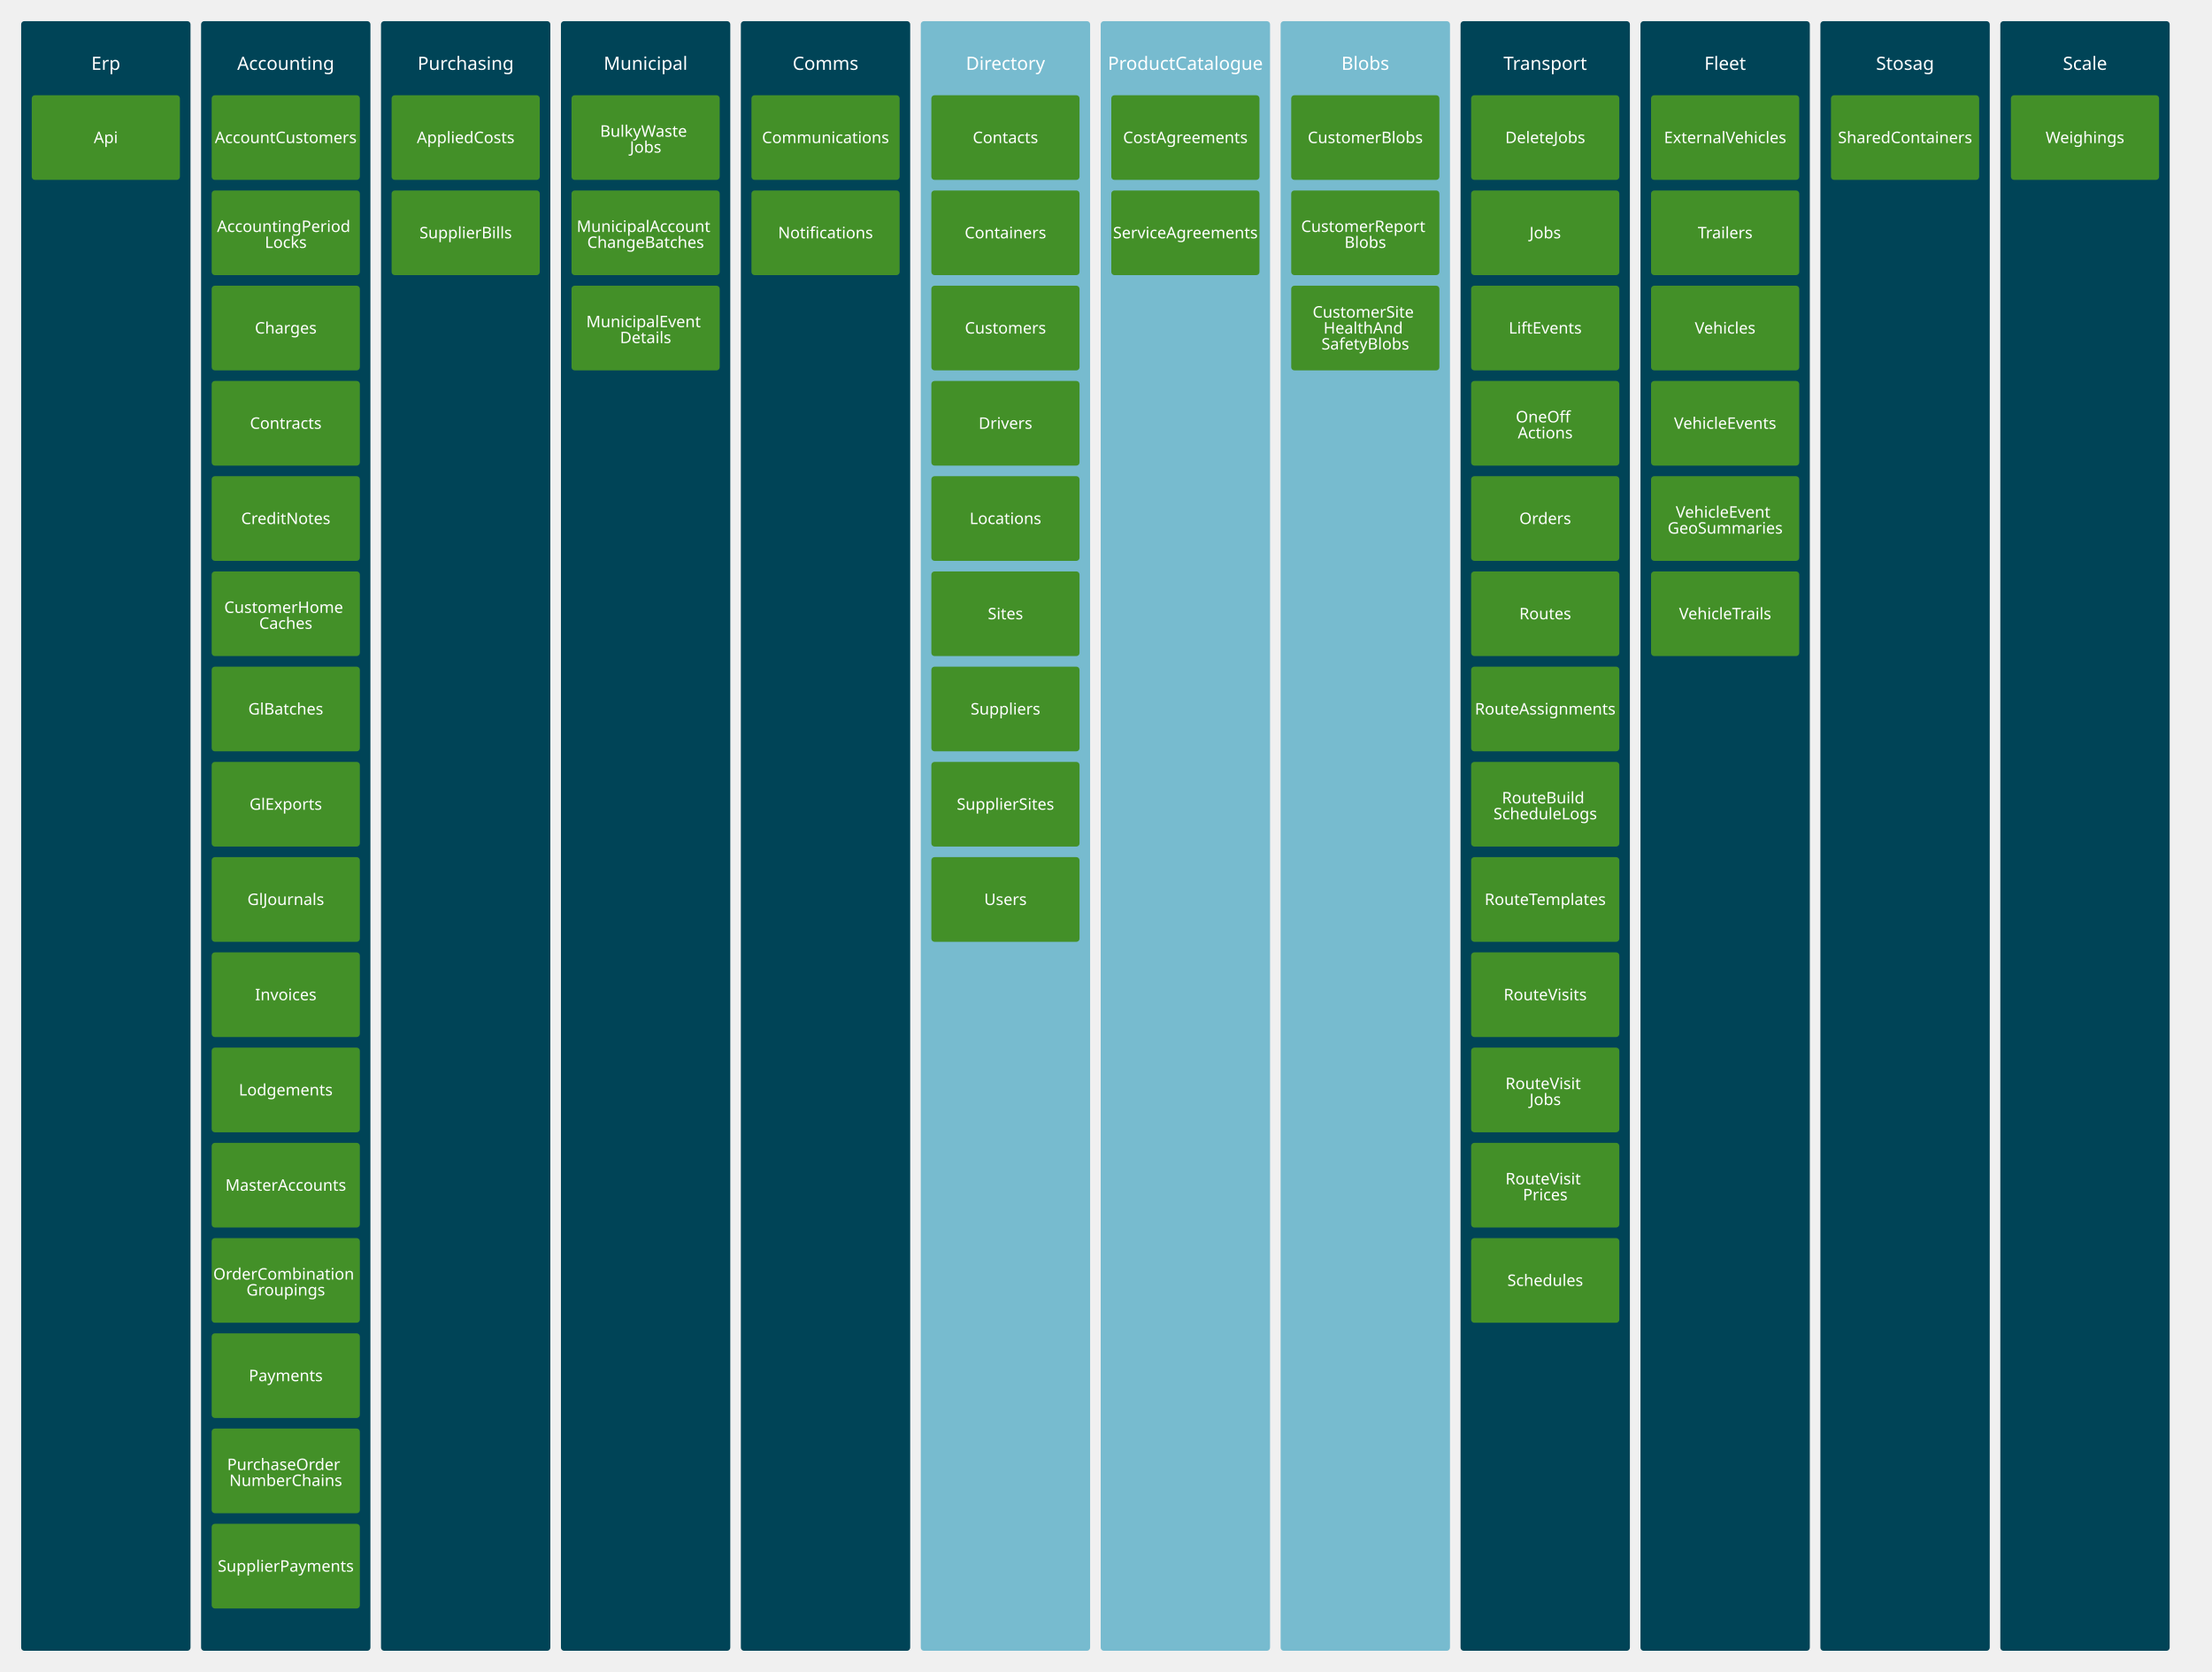
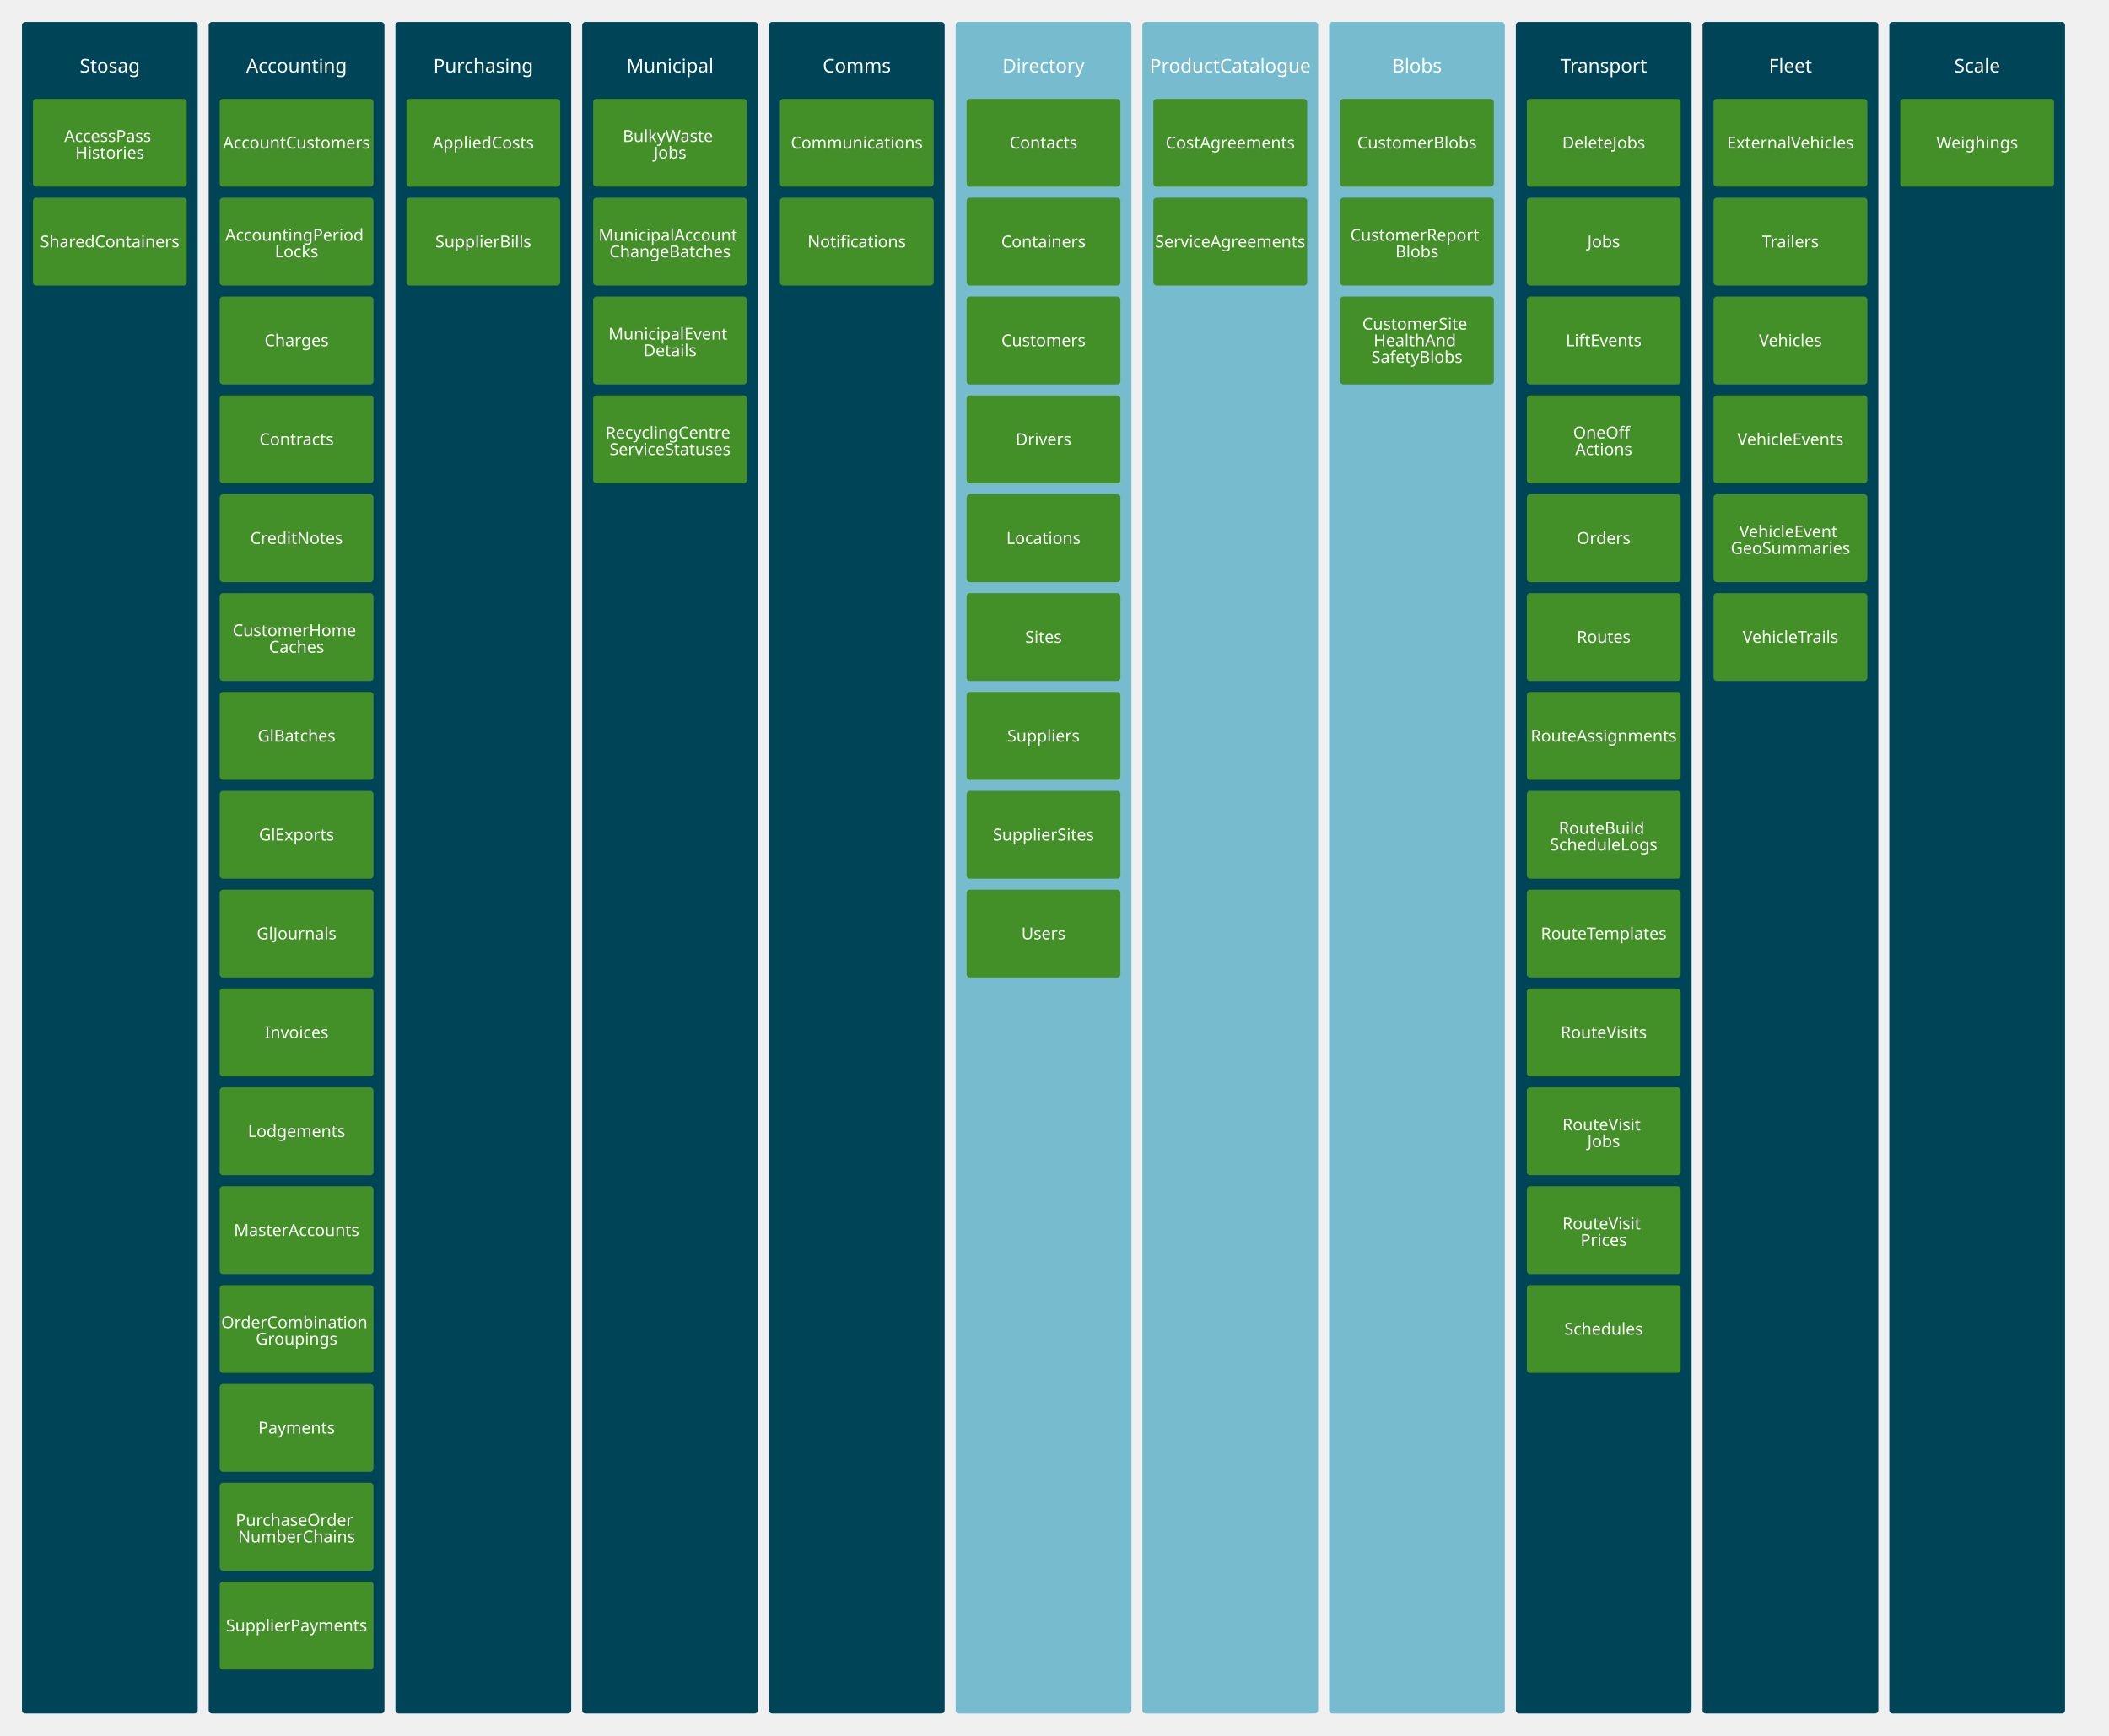
- <svg xmlns="http://www.w3.org/2000/svg" class="svgbody" viewBox="0 0 2090 1580">
+ <svg xmlns="http://www.w3.org/2000/svg" class="svgbody" viewBox="0 0 1920 1580">
  <style>
- .svgbody { font-family:'Nunito Sans', sans-serif; font-size:13pt; background-color: white; }
- text.box {
-                 font-size: 87%;
-             fill: white; }
+         .svgbody { font-family:'Nunito Sans', sans-serif; font-size:13pt; background-color: white; }
+         text.box {
+                         font-size: 87%;
+                     fill: white; }

- text.heading { fill: white; }
-                 rect.heading {
-                 stroke: none;
-                 fill: white; }
+         text.heading { fill: white; }
+                         rect.heading {
+                         stroke: none;
+                         fill: white; }

- rect.heading { fill: #004457; stroke: none; }
- rect.box { fill: #439028; }
+         rect.heading { fill: #004457; stroke: none; }
+         rect.box { fill: #439028; }

- rect.directory.heading,
- rect.productCatalogue.heading,
- rect.blobs.heading { fill: #77bbcf; }
- </style>
-   <rect class="erp heading" x="20" y="20" width="160" height="1540" rx="3" ry="3" />
-   <text class="erp heading" x="100" y="60" dominant-baseline="middle" text-anchor="middle">
-     <tspan dy="0em" x="100">Erp</tspan>
-   </text>
-   <rect class="erp box" x="30" y="90" width="140" height="80" rx="3" ry="3" />
-   <text class="erp box" x="100" y="130" dominant-baseline="middle" text-anchor="middle">
-     <tspan dy="0em" x="100">Api</tspan>
+         rect.directory.heading,
+         rect.productCatalogue.heading,
+         rect.blobs.heading { fill: #77bbcf; }
+         </style>
+   <rect class="stosag heading" x="20" y="20" width="160" height="1540" rx="3" ry="3" />
+   <text class="stosag heading" x="100" y="60" dominant-baseline="middle" text-anchor="middle">
+     <tspan dy="0em" x="100">Stosag</tspan>
+   </text>
+   <rect class="stosag box" x="30" y="90" width="140" height="80" rx="3" ry="3" />
+   <text class="stosag box" x="100" y="130" dominant-baseline="middle" text-anchor="middle">
+     <tspan dy="-0.4em" x="100">AccessPass</tspan>
+     <tspan dy="1em" x="100">Histories</tspan>
+   </text>
+   <rect class="stosag box" x="30" y="180" width="140" height="80" rx="3" ry="3" />
+   <text class="stosag box" x="100" y="220" dominant-baseline="middle" text-anchor="middle">
+     <tspan dy="0em" x="100">SharedContainers</tspan>
  </text>
  <rect class="accounting heading" x="190" y="20" width="160" height="1540" rx="3" ry="3" />
  <text class="accounting heading" x="270" y="60" dominant-baseline="middle" text-anchor="middle">
    <tspan dy="0em" x="270">Accounting</tspan>
  </text>
  <rect class="accounting box" x="200" y="90" width="140" height="80" rx="3" ry="3" />
  <text class="accounting box" x="270" y="130" dominant-baseline="middle" text-anchor="middle">
    <tspan dy="0em" x="270">AccountCustomers</tspan>
  </text>
  <rect class="accounting box" x="200" y="180" width="140" height="80" rx="3" ry="3" />
  <text class="accounting box" x="270" y="220" dominant-baseline="middle" text-anchor="middle">
    <tspan dy="-0.4em" x="270">AccountingPeriod</tspan>
    <tspan dy="1em" x="270">Locks</tspan>
  </text>
  <rect class="accounting box" x="200" y="270" width="140" height="80" rx="3" ry="3" />
  <text class="accounting box" x="270" y="310" dominant-baseline="middle" text-anchor="middle">
    <tspan dy="0em" x="270">Charges</tspan>
  </text>
  <rect class="accounting box" x="200" y="360" width="140" height="80" rx="3" ry="3" />
  <text class="accounting box" x="270" y="400" dominant-baseline="middle" text-anchor="middle">
    <tspan dy="0em" x="270">Contracts</tspan>
  </text>
  <rect class="accounting box" x="200" y="450" width="140" height="80" rx="3" ry="3" />
  <text class="accounting box" x="270" y="490" dominant-baseline="middle" text-anchor="middle">
    <tspan dy="0em" x="270">CreditNotes</tspan>
  </text>
  <rect class="accounting box" x="200" y="540" width="140" height="80" rx="3" ry="3" />
  <text class="accounting box" x="270" y="580" dominant-baseline="middle" text-anchor="middle">
    <tspan dy="-0.4em" x="270">CustomerHome</tspan>
    <tspan dy="1em" x="270">Caches</tspan>
  </text>
  <rect class="accounting box" x="200" y="630" width="140" height="80" rx="3" ry="3" />
  <text class="accounting box" x="270" y="670" dominant-baseline="middle" text-anchor="middle">
    <tspan dy="0em" x="270">GlBatches</tspan>
  </text>
  <rect class="accounting box" x="200" y="720" width="140" height="80" rx="3" ry="3" />
  <text class="accounting box" x="270" y="760" dominant-baseline="middle" text-anchor="middle">
    <tspan dy="0em" x="270">GlExports</tspan>
  </text>
  <rect class="accounting box" x="200" y="810" width="140" height="80" rx="3" ry="3" />
  <text class="accounting box" x="270" y="850" dominant-baseline="middle" text-anchor="middle">
    <tspan dy="0em" x="270">GlJournals</tspan>
  </text>
  <rect class="accounting box" x="200" y="900" width="140" height="80" rx="3" ry="3" />
  <text class="accounting box" x="270" y="940" dominant-baseline="middle" text-anchor="middle">
    <tspan dy="0em" x="270">Invoices</tspan>
  </text>
  <rect class="accounting box" x="200" y="990" width="140" height="80" rx="3" ry="3" />
  <text class="accounting box" x="270" y="1030" dominant-baseline="middle" text-anchor="middle">
    <tspan dy="0em" x="270">Lodgements</tspan>
  </text>
  <rect class="accounting box" x="200" y="1080" width="140" height="80" rx="3" ry="3" />
  <text class="accounting box" x="270" y="1120" dominant-baseline="middle" text-anchor="middle">
    <tspan dy="0em" x="270">MasterAccounts</tspan>
  </text>
  <rect class="accounting box" x="200" y="1170" width="140" height="80" rx="3" ry="3" />
  <text class="accounting box" x="270" y="1210" dominant-baseline="middle" text-anchor="middle">
    <tspan dy="-0.4em" x="270">OrderCombination</tspan>
    <tspan dy="1em" x="270">Groupings</tspan>
  </text>
  <rect class="accounting box" x="200" y="1260" width="140" height="80" rx="3" ry="3" />
  <text class="accounting box" x="270" y="1300" dominant-baseline="middle" text-anchor="middle">
    <tspan dy="0em" x="270">Payments</tspan>
  </text>
  <rect class="accounting box" x="200" y="1350" width="140" height="80" rx="3" ry="3" />
  <text class="accounting box" x="270" y="1390" dominant-baseline="middle" text-anchor="middle">
    <tspan dy="-0.4em" x="270">PurchaseOrder</tspan>
    <tspan dy="1em" x="270">NumberChains</tspan>
  </text>
  <rect class="accounting box" x="200" y="1440" width="140" height="80" rx="3" ry="3" />
  <text class="accounting box" x="270" y="1480" dominant-baseline="middle" text-anchor="middle">
    <tspan dy="0em" x="270">SupplierPayments</tspan>
  </text>
  <rect class="purchasing heading" x="360" y="20" width="160" height="1540" rx="3" ry="3" />
  <text class="purchasing heading" x="440" y="60" dominant-baseline="middle" text-anchor="middle">
    <tspan dy="0em" x="440">Purchasing</tspan>
  </text>
  <rect class="purchasing box" x="370" y="90" width="140" height="80" rx="3" ry="3" />
  <text class="purchasing box" x="440" y="130" dominant-baseline="middle" text-anchor="middle">
    <tspan dy="0em" x="440">AppliedCosts</tspan>
  </text>
  <rect class="purchasing box" x="370" y="180" width="140" height="80" rx="3" ry="3" />
  <text class="purchasing box" x="440" y="220" dominant-baseline="middle" text-anchor="middle">
    <tspan dy="0em" x="440">SupplierBills</tspan>
  </text>
  <rect class="municipal heading" x="530" y="20" width="160" height="1540" rx="3" ry="3" />
  <text class="municipal heading" x="610" y="60" dominant-baseline="middle" text-anchor="middle">
    <tspan dy="0em" x="610">Municipal</tspan>
  </text>
  <rect class="municipal box" x="540" y="90" width="140" height="80" rx="3" ry="3" />
  <text class="municipal box" x="610" y="130" dominant-baseline="middle" text-anchor="middle">
    <tspan dy="-0.4em" x="610">BulkyWaste</tspan>
    <tspan dy="1em" x="610">Jobs</tspan>
  </text>
  <rect class="municipal box" x="540" y="180" width="140" height="80" rx="3" ry="3" />
  <text class="municipal box" x="610" y="220" dominant-baseline="middle" text-anchor="middle">
    <tspan dy="-0.4em" x="610">MunicipalAccount</tspan>
    <tspan dy="1em" x="610">ChangeBatches</tspan>
  </text>
  <rect class="municipal box" x="540" y="270" width="140" height="80" rx="3" ry="3" />
  <text class="municipal box" x="610" y="310" dominant-baseline="middle" text-anchor="middle">
    <tspan dy="-0.4em" x="610">MunicipalEvent</tspan>
    <tspan dy="1em" x="610">Details</tspan>
+   </text>
+   <rect class="municipal box" x="540" y="360" width="140" height="80" rx="3" ry="3" />
+   <text class="municipal box" x="610" y="400" dominant-baseline="middle" text-anchor="middle">
+     <tspan dy="-0.4em" x="610">RecyclingCentre</tspan>
+     <tspan dy="1em" x="610">ServiceStatuses</tspan>
  </text>
  <rect class="comms heading" x="700" y="20" width="160" height="1540" rx="3" ry="3" />
  <text class="comms heading" x="780" y="60" dominant-baseline="middle" text-anchor="middle">
    <tspan dy="0em" x="780">Comms</tspan>
  </text>
  <rect class="comms box" x="710" y="90" width="140" height="80" rx="3" ry="3" />
  <text class="comms box" x="780" y="130" dominant-baseline="middle" text-anchor="middle">
    <tspan dy="0em" x="780">Communications</tspan>
  </text>
  <rect class="comms box" x="710" y="180" width="140" height="80" rx="3" ry="3" />
  <text class="comms box" x="780" y="220" dominant-baseline="middle" text-anchor="middle">
    <tspan dy="0em" x="780">Notifications</tspan>
  </text>
  <rect class="directory heading" x="870" y="20" width="160" height="1540" rx="3" ry="3" />
  <text class="directory heading" x="950" y="60" dominant-baseline="middle" text-anchor="middle">
    <tspan dy="0em" x="950">Directory</tspan>
  </text>
  <rect class="directory box" x="880" y="90" width="140" height="80" rx="3" ry="3" />
  <text class="directory box" x="950" y="130" dominant-baseline="middle" text-anchor="middle">
    <tspan dy="0em" x="950">Contacts</tspan>
  </text>
  <rect class="directory box" x="880" y="180" width="140" height="80" rx="3" ry="3" />
  <text class="directory box" x="950" y="220" dominant-baseline="middle" text-anchor="middle">
    <tspan dy="0em" x="950">Containers</tspan>
  </text>
  <rect class="directory box" x="880" y="270" width="140" height="80" rx="3" ry="3" />
  <text class="directory box" x="950" y="310" dominant-baseline="middle" text-anchor="middle">
    <tspan dy="0em" x="950">Customers</tspan>
  </text>
  <rect class="directory box" x="880" y="360" width="140" height="80" rx="3" ry="3" />
  <text class="directory box" x="950" y="400" dominant-baseline="middle" text-anchor="middle">
    <tspan dy="0em" x="950">Drivers</tspan>
  </text>
  <rect class="directory box" x="880" y="450" width="140" height="80" rx="3" ry="3" />
  <text class="directory box" x="950" y="490" dominant-baseline="middle" text-anchor="middle">
    <tspan dy="0em" x="950">Locations</tspan>
  </text>
  <rect class="directory box" x="880" y="540" width="140" height="80" rx="3" ry="3" />
  <text class="directory box" x="950" y="580" dominant-baseline="middle" text-anchor="middle">
    <tspan dy="0em" x="950">Sites</tspan>
  </text>
  <rect class="directory box" x="880" y="630" width="140" height="80" rx="3" ry="3" />
  <text class="directory box" x="950" y="670" dominant-baseline="middle" text-anchor="middle">
    <tspan dy="0em" x="950">Suppliers</tspan>
  </text>
  <rect class="directory box" x="880" y="720" width="140" height="80" rx="3" ry="3" />
  <text class="directory box" x="950" y="760" dominant-baseline="middle" text-anchor="middle">
    <tspan dy="0em" x="950">SupplierSites</tspan>
  </text>
  <rect class="directory box" x="880" y="810" width="140" height="80" rx="3" ry="3" />
  <text class="directory box" x="950" y="850" dominant-baseline="middle" text-anchor="middle">
    <tspan dy="0em" x="950">Users</tspan>
  </text>
  <rect class="productCatalogue heading" x="1040" y="20" width="160" height="1540" rx="3" ry="3" />
  <text class="productCatalogue heading" x="1120" y="60" dominant-baseline="middle" text-anchor="middle">
    <tspan dy="0em" x="1120">ProductCatalogue</tspan>
  </text>
  <rect class="productCatalogue box" x="1050" y="90" width="140" height="80" rx="3" ry="3" />
  <text class="productCatalogue box" x="1120" y="130" dominant-baseline="middle" text-anchor="middle">
    <tspan dy="0em" x="1120">CostAgreements</tspan>
  </text>
  <rect class="productCatalogue box" x="1050" y="180" width="140" height="80" rx="3" ry="3" />
  <text class="productCatalogue box" x="1120" y="220" dominant-baseline="middle" text-anchor="middle">
    <tspan dy="0em" x="1120">ServiceAgreements</tspan>
  </text>
  <rect class="blobs heading" x="1210" y="20" width="160" height="1540" rx="3" ry="3" />
  <text class="blobs heading" x="1290" y="60" dominant-baseline="middle" text-anchor="middle">
    <tspan dy="0em" x="1290">Blobs</tspan>
  </text>
  <rect class="blobs box" x="1220" y="90" width="140" height="80" rx="3" ry="3" />
  <text class="blobs box" x="1290" y="130" dominant-baseline="middle" text-anchor="middle">
    <tspan dy="0em" x="1290">CustomerBlobs</tspan>
  </text>
  <rect class="blobs box" x="1220" y="180" width="140" height="80" rx="3" ry="3" />
  <text class="blobs box" x="1290" y="220" dominant-baseline="middle" text-anchor="middle">
    <tspan dy="-0.4em" x="1290">CustomerReport</tspan>
    <tspan dy="1em" x="1290">Blobs</tspan>
  </text>
  <rect class="blobs box" x="1220" y="270" width="140" height="80" rx="3" ry="3" />
  <text class="blobs box" x="1290" y="310" dominant-baseline="middle" text-anchor="middle">
    <tspan dy="-1em" x="1290">CustomerSite</tspan>
    <tspan dy="1em" x="1290">HealthAnd</tspan>
    <tspan dy="1em" x="1290">SafetyBlobs</tspan>
  </text>
  <rect class="transport heading" x="1380" y="20" width="160" height="1540" rx="3" ry="3" />
  <text class="transport heading" x="1460" y="60" dominant-baseline="middle" text-anchor="middle">
    <tspan dy="0em" x="1460">Transport</tspan>
  </text>
  <rect class="transport box" x="1390" y="90" width="140" height="80" rx="3" ry="3" />
  <text class="transport box" x="1460" y="130" dominant-baseline="middle" text-anchor="middle">
    <tspan dy="0em" x="1460">DeleteJobs</tspan>
  </text>
  <rect class="transport box" x="1390" y="180" width="140" height="80" rx="3" ry="3" />
  <text class="transport box" x="1460" y="220" dominant-baseline="middle" text-anchor="middle">
    <tspan dy="0em" x="1460">Jobs</tspan>
  </text>
  <rect class="transport box" x="1390" y="270" width="140" height="80" rx="3" ry="3" />
  <text class="transport box" x="1460" y="310" dominant-baseline="middle" text-anchor="middle">
    <tspan dy="0em" x="1460">LiftEvents</tspan>
  </text>
  <rect class="transport box" x="1390" y="360" width="140" height="80" rx="3" ry="3" />
  <text class="transport box" x="1460" y="400" dominant-baseline="middle" text-anchor="middle">
    <tspan dy="-0.4em" x="1460">OneOff</tspan>
    <tspan dy="1em" x="1460">Actions</tspan>
  </text>
  <rect class="transport box" x="1390" y="450" width="140" height="80" rx="3" ry="3" />
  <text class="transport box" x="1460" y="490" dominant-baseline="middle" text-anchor="middle">
    <tspan dy="0em" x="1460">Orders</tspan>
  </text>
  <rect class="transport box" x="1390" y="540" width="140" height="80" rx="3" ry="3" />
  <text class="transport box" x="1460" y="580" dominant-baseline="middle" text-anchor="middle">
    <tspan dy="0em" x="1460">Routes</tspan>
  </text>
  <rect class="transport box" x="1390" y="630" width="140" height="80" rx="3" ry="3" />
  <text class="transport box" x="1460" y="670" dominant-baseline="middle" text-anchor="middle">
    <tspan dy="0em" x="1460">RouteAssignments</tspan>
  </text>
  <rect class="transport box" x="1390" y="720" width="140" height="80" rx="3" ry="3" />
  <text class="transport box" x="1460" y="760" dominant-baseline="middle" text-anchor="middle">
    <tspan dy="-0.4em" x="1460">RouteBuild</tspan>
    <tspan dy="1em" x="1460">ScheduleLogs</tspan>
  </text>
  <rect class="transport box" x="1390" y="810" width="140" height="80" rx="3" ry="3" />
  <text class="transport box" x="1460" y="850" dominant-baseline="middle" text-anchor="middle">
    <tspan dy="0em" x="1460">RouteTemplates</tspan>
  </text>
  <rect class="transport box" x="1390" y="900" width="140" height="80" rx="3" ry="3" />
  <text class="transport box" x="1460" y="940" dominant-baseline="middle" text-anchor="middle">
    <tspan dy="0em" x="1460">RouteVisits</tspan>
  </text>
  <rect class="transport box" x="1390" y="990" width="140" height="80" rx="3" ry="3" />
  <text class="transport box" x="1460" y="1030" dominant-baseline="middle" text-anchor="middle">
    <tspan dy="-0.4em" x="1460">RouteVisit</tspan>
    <tspan dy="1em" x="1460">Jobs</tspan>
  </text>
  <rect class="transport box" x="1390" y="1080" width="140" height="80" rx="3" ry="3" />
  <text class="transport box" x="1460" y="1120" dominant-baseline="middle" text-anchor="middle">
    <tspan dy="-0.4em" x="1460">RouteVisit</tspan>
    <tspan dy="1em" x="1460">Prices</tspan>
  </text>
  <rect class="transport box" x="1390" y="1170" width="140" height="80" rx="3" ry="3" />
  <text class="transport box" x="1460" y="1210" dominant-baseline="middle" text-anchor="middle">
    <tspan dy="0em" x="1460">Schedules</tspan>
  </text>
  <rect class="fleet heading" x="1550" y="20" width="160" height="1540" rx="3" ry="3" />
  <text class="fleet heading" x="1630" y="60" dominant-baseline="middle" text-anchor="middle">
    <tspan dy="0em" x="1630">Fleet</tspan>
  </text>
  <rect class="fleet box" x="1560" y="90" width="140" height="80" rx="3" ry="3" />
  <text class="fleet box" x="1630" y="130" dominant-baseline="middle" text-anchor="middle">
    <tspan dy="0em" x="1630">ExternalVehicles</tspan>
  </text>
  <rect class="fleet box" x="1560" y="180" width="140" height="80" rx="3" ry="3" />
  <text class="fleet box" x="1630" y="220" dominant-baseline="middle" text-anchor="middle">
    <tspan dy="0em" x="1630">Trailers</tspan>
  </text>
  <rect class="fleet box" x="1560" y="270" width="140" height="80" rx="3" ry="3" />
  <text class="fleet box" x="1630" y="310" dominant-baseline="middle" text-anchor="middle">
    <tspan dy="0em" x="1630">Vehicles</tspan>
  </text>
  <rect class="fleet box" x="1560" y="360" width="140" height="80" rx="3" ry="3" />
  <text class="fleet box" x="1630" y="400" dominant-baseline="middle" text-anchor="middle">
    <tspan dy="0em" x="1630">VehicleEvents</tspan>
  </text>
  <rect class="fleet box" x="1560" y="450" width="140" height="80" rx="3" ry="3" />
  <text class="fleet box" x="1630" y="490" dominant-baseline="middle" text-anchor="middle">
    <tspan dy="-0.4em" x="1630">VehicleEvent</tspan>
    <tspan dy="1em" x="1630">GeoSummaries</tspan>
  </text>
  <rect class="fleet box" x="1560" y="540" width="140" height="80" rx="3" ry="3" />
  <text class="fleet box" x="1630" y="580" dominant-baseline="middle" text-anchor="middle">
    <tspan dy="0em" x="1630">VehicleTrails</tspan>
  </text>
-   <rect class="stosag heading" x="1720" y="20" width="160" height="1540" rx="3" ry="3" />
-   <text class="stosag heading" x="1800" y="60" dominant-baseline="middle" text-anchor="middle">
-     <tspan dy="0em" x="1800">Stosag</tspan>
-   </text>
-   <rect class="stosag box" x="1730" y="90" width="140" height="80" rx="3" ry="3" />
-   <text class="stosag box" x="1800" y="130" dominant-baseline="middle" text-anchor="middle">
-     <tspan dy="0em" x="1800">SharedContainers</tspan>
-   </text>
-   <rect class="scale heading" x="1890" y="20" width="160" height="1540" rx="3" ry="3" />
-   <text class="scale heading" x="1970" y="60" dominant-baseline="middle" text-anchor="middle">
-     <tspan dy="0em" x="1970">Scale</tspan>
-   </text>
-   <rect class="scale box" x="1900" y="90" width="140" height="80" rx="3" ry="3" />
-   <text class="scale box" x="1970" y="130" dominant-baseline="middle" text-anchor="middle">
-     <tspan dy="0em" x="1970">Weighings</tspan>
+   <rect class="scale heading" x="1720" y="20" width="160" height="1540" rx="3" ry="3" />
+   <text class="scale heading" x="1800" y="60" dominant-baseline="middle" text-anchor="middle">
+     <tspan dy="0em" x="1800">Scale</tspan>
+   </text>
+   <rect class="scale box" x="1730" y="90" width="140" height="80" rx="3" ry="3" />
+   <text class="scale box" x="1800" y="130" dominant-baseline="middle" text-anchor="middle">
+     <tspan dy="0em" x="1800">Weighings</tspan>
  </text>
</svg>
